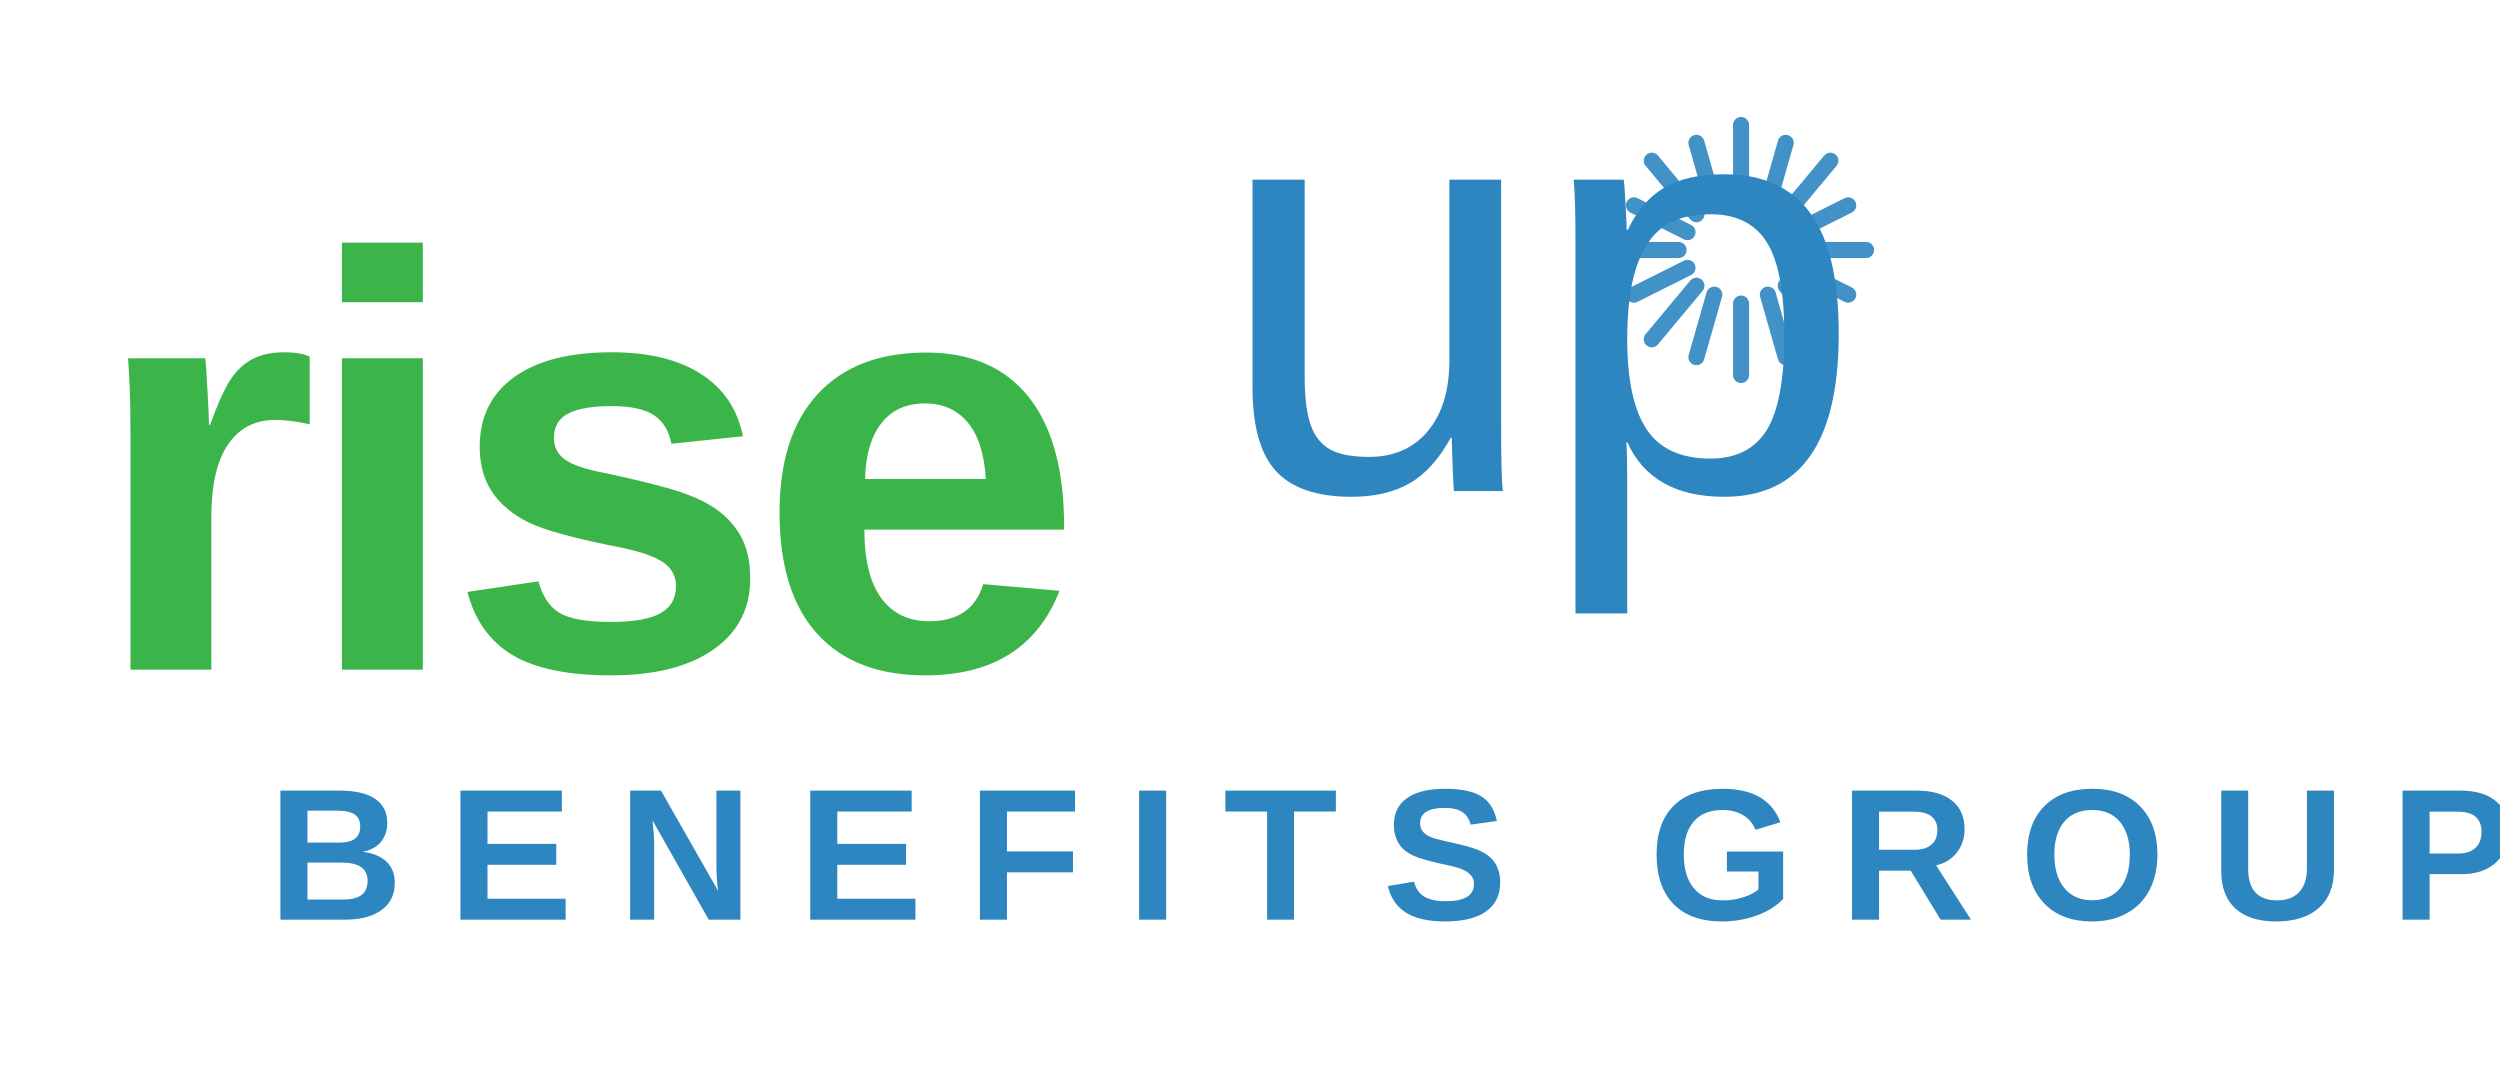
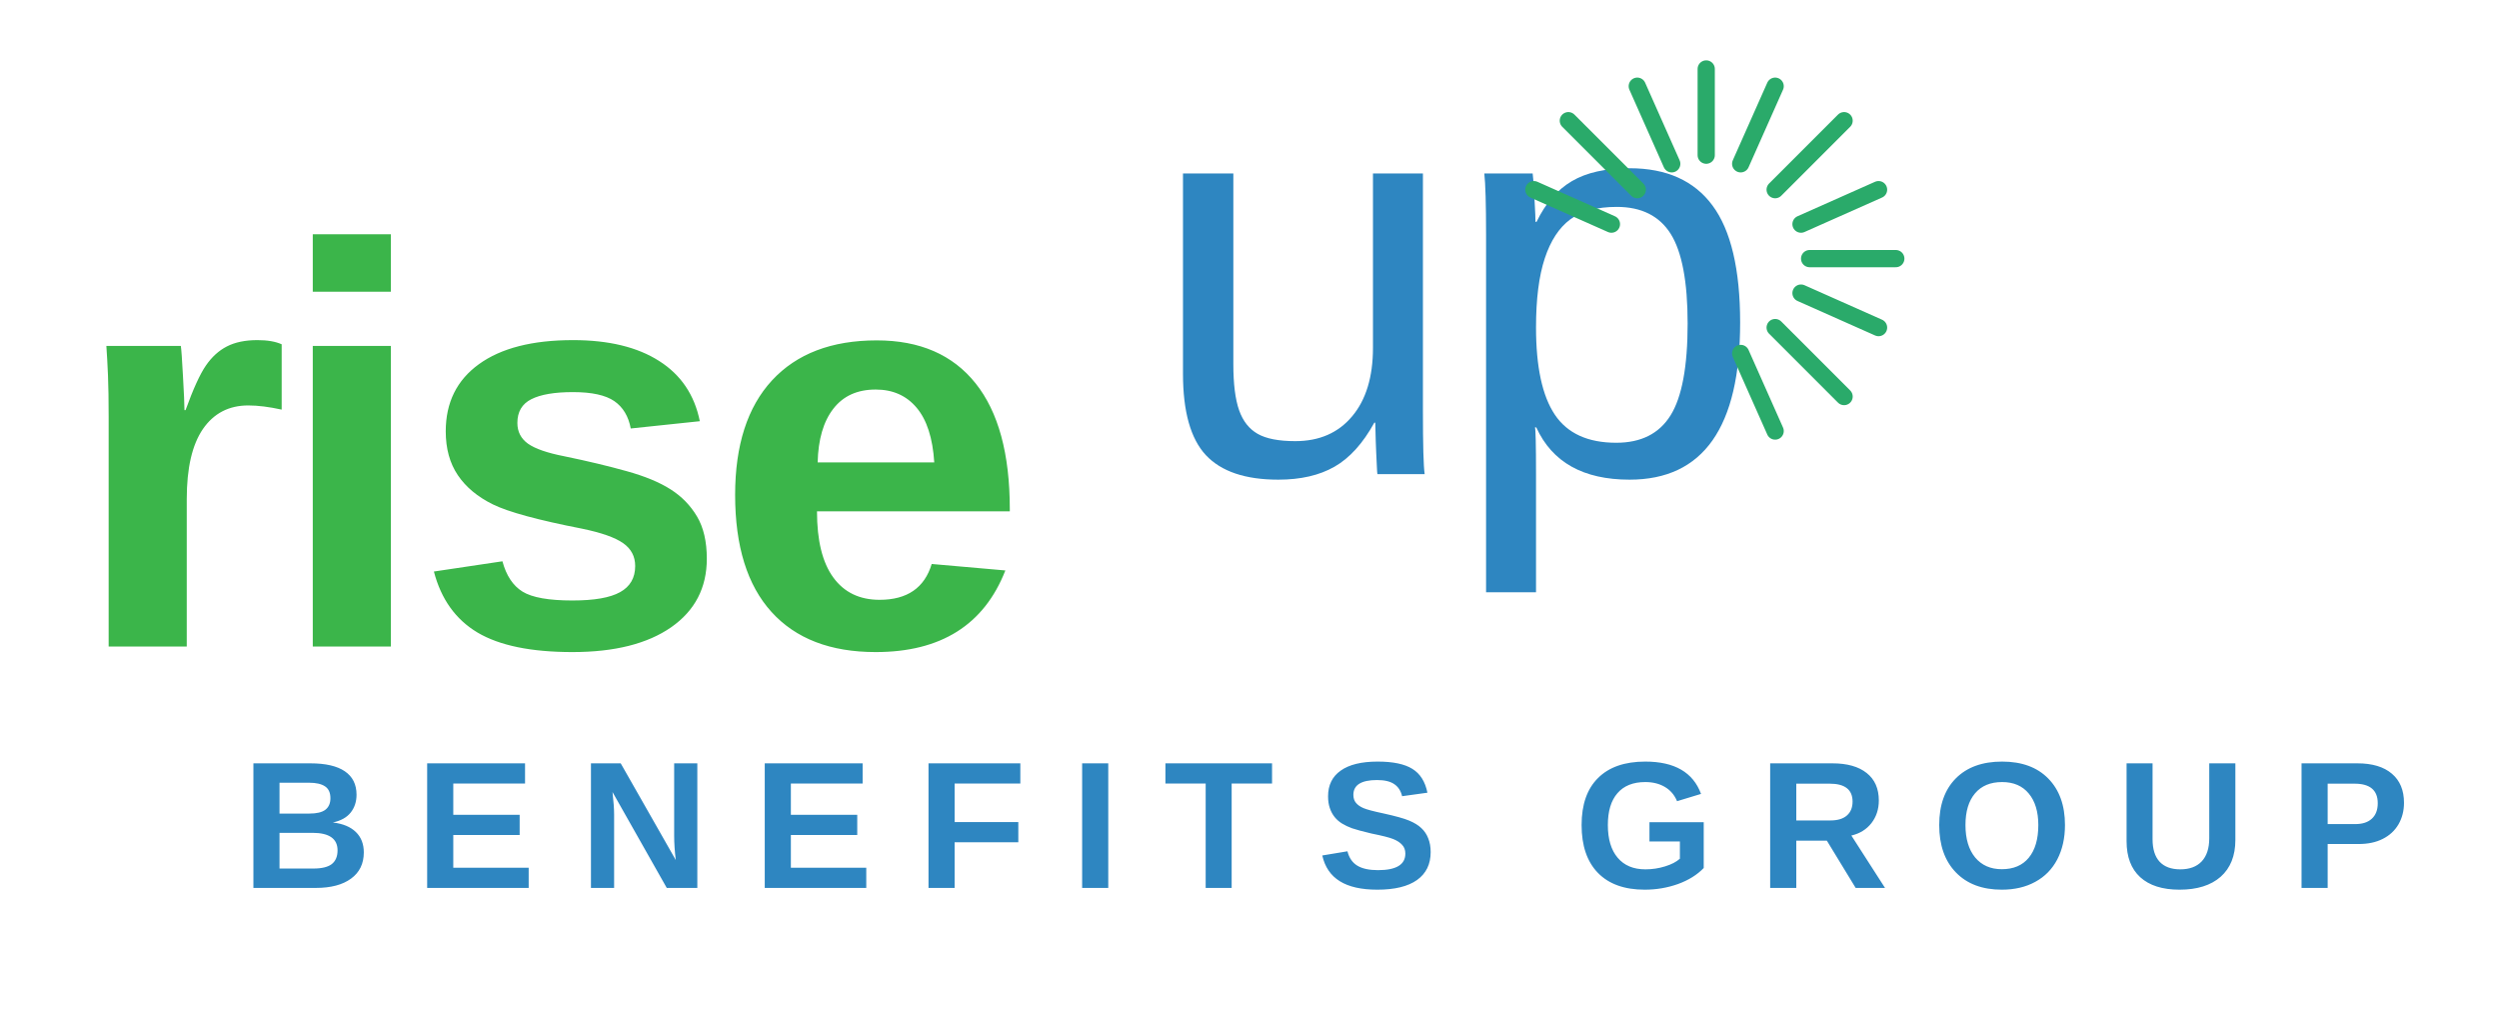
- <svg xmlns="http://www.w3.org/2000/svg" viewBox="0 0 280 120" width="280" height="120">
-   <text x="10" y="75" font-family="Arial, Helvetica, sans-serif" font-size="66" font-weight="900" fill="#3BB54A" letter-spacing="-2">rise</text>
-   <text x="136" y="55" font-family="Arial, Helvetica, sans-serif" font-size="66" font-weight="400" fill="#2E86C1" letter-spacing="-2">u</text>
-   <text x="172" y="55" font-family="Arial, Helvetica, sans-serif" font-size="66" font-weight="400" fill="#2E86C1" letter-spacing="-2">p</text>
-   <g transform="translate(195, 28)" stroke="#2E86C1" stroke-width="1.8" stroke-linecap="round" opacity="0.9">
-     <line x1="0" y1="-6" x2="0" y2="-14" />
-     <line x1="5" y1="-4" x2="10" y2="-10" />
-     <line x1="7" y1="0" x2="14" y2="0" />
-     <line x1="5" y1="4" x2="10" y2="10" />
-     <line x1="-5" y1="-4" x2="-10" y2="-10" />
-     <line x1="-7" y1="0" x2="-14" y2="0" />
-     <line x1="-5" y1="4" x2="-10" y2="10" />
-     <line x1="0" y1="6" x2="0" y2="14" />
-     <line x1="3" y1="-5" x2="5" y2="-12" />
-     <line x1="6" y1="-2" x2="12" y2="-5" />
-     <line x1="6" y1="2" x2="12" y2="5" />
-     <line x1="3" y1="5" x2="5" y2="12" />
-     <line x1="-3" y1="-5" x2="-5" y2="-12" />
-     <line x1="-6" y1="-2" x2="-12" y2="-5" />
-     <line x1="-6" y1="2" x2="-12" y2="5" />
-     <line x1="-3" y1="5" x2="-5" y2="12" />
+ <svg xmlns="http://www.w3.org/2000/svg" viewBox="0 0 290 120" width="290" height="120">
+   <text x="8" y="75" font-family="Arial, Helvetica, sans-serif" font-size="66" font-weight="900" fill="#3BB54A" letter-spacing="-2">rise</text>
+   <text x="133" y="55" font-family="Arial, Helvetica, sans-serif" font-size="66" font-weight="400" fill="#2E86C1">u</text>
+   <text x="168" y="55" font-family="Arial, Helvetica, sans-serif" font-size="66" font-weight="400" fill="#2E86C1">p</text>
+   <g transform="translate(198, 30)" stroke="#2AAA6A" stroke-width="2" stroke-linecap="round">
+     <line x1="0" y1="-12" x2="0" y2="-22" />
+     <line x1="8" y1="-8" x2="16" y2="-16" />
+     <line x1="12" y1="0" x2="22" y2="0" />
+     <line x1="8" y1="8" x2="16" y2="16" />
+     <line x1="-8" y1="-8" x2="-16" y2="-16" />
+     <line x1="4" y1="-11" x2="8" y2="-20" />
+     <line x1="11" y1="-4" x2="20" y2="-8" />
+     <line x1="11" y1="4" x2="20" y2="8" />
+     <line x1="4" y1="11" x2="8" y2="20" />
+     <line x1="-4" y1="-11" x2="-8" y2="-20" />
+     <line x1="-11" y1="-4" x2="-20" y2="-8" />
  </g>
-   <text x="30" y="103" font-family="Arial, Helvetica, sans-serif" font-size="21" font-weight="700" fill="#2E86C1" letter-spacing="5">BENEFITS GROUP</text>
+   <text x="28" y="103" font-family="Arial, Helvetica, sans-serif" font-size="21" font-weight="700" fill="#2E86C1" letter-spacing="5">BENEFITS GROUP</text>
</svg>
